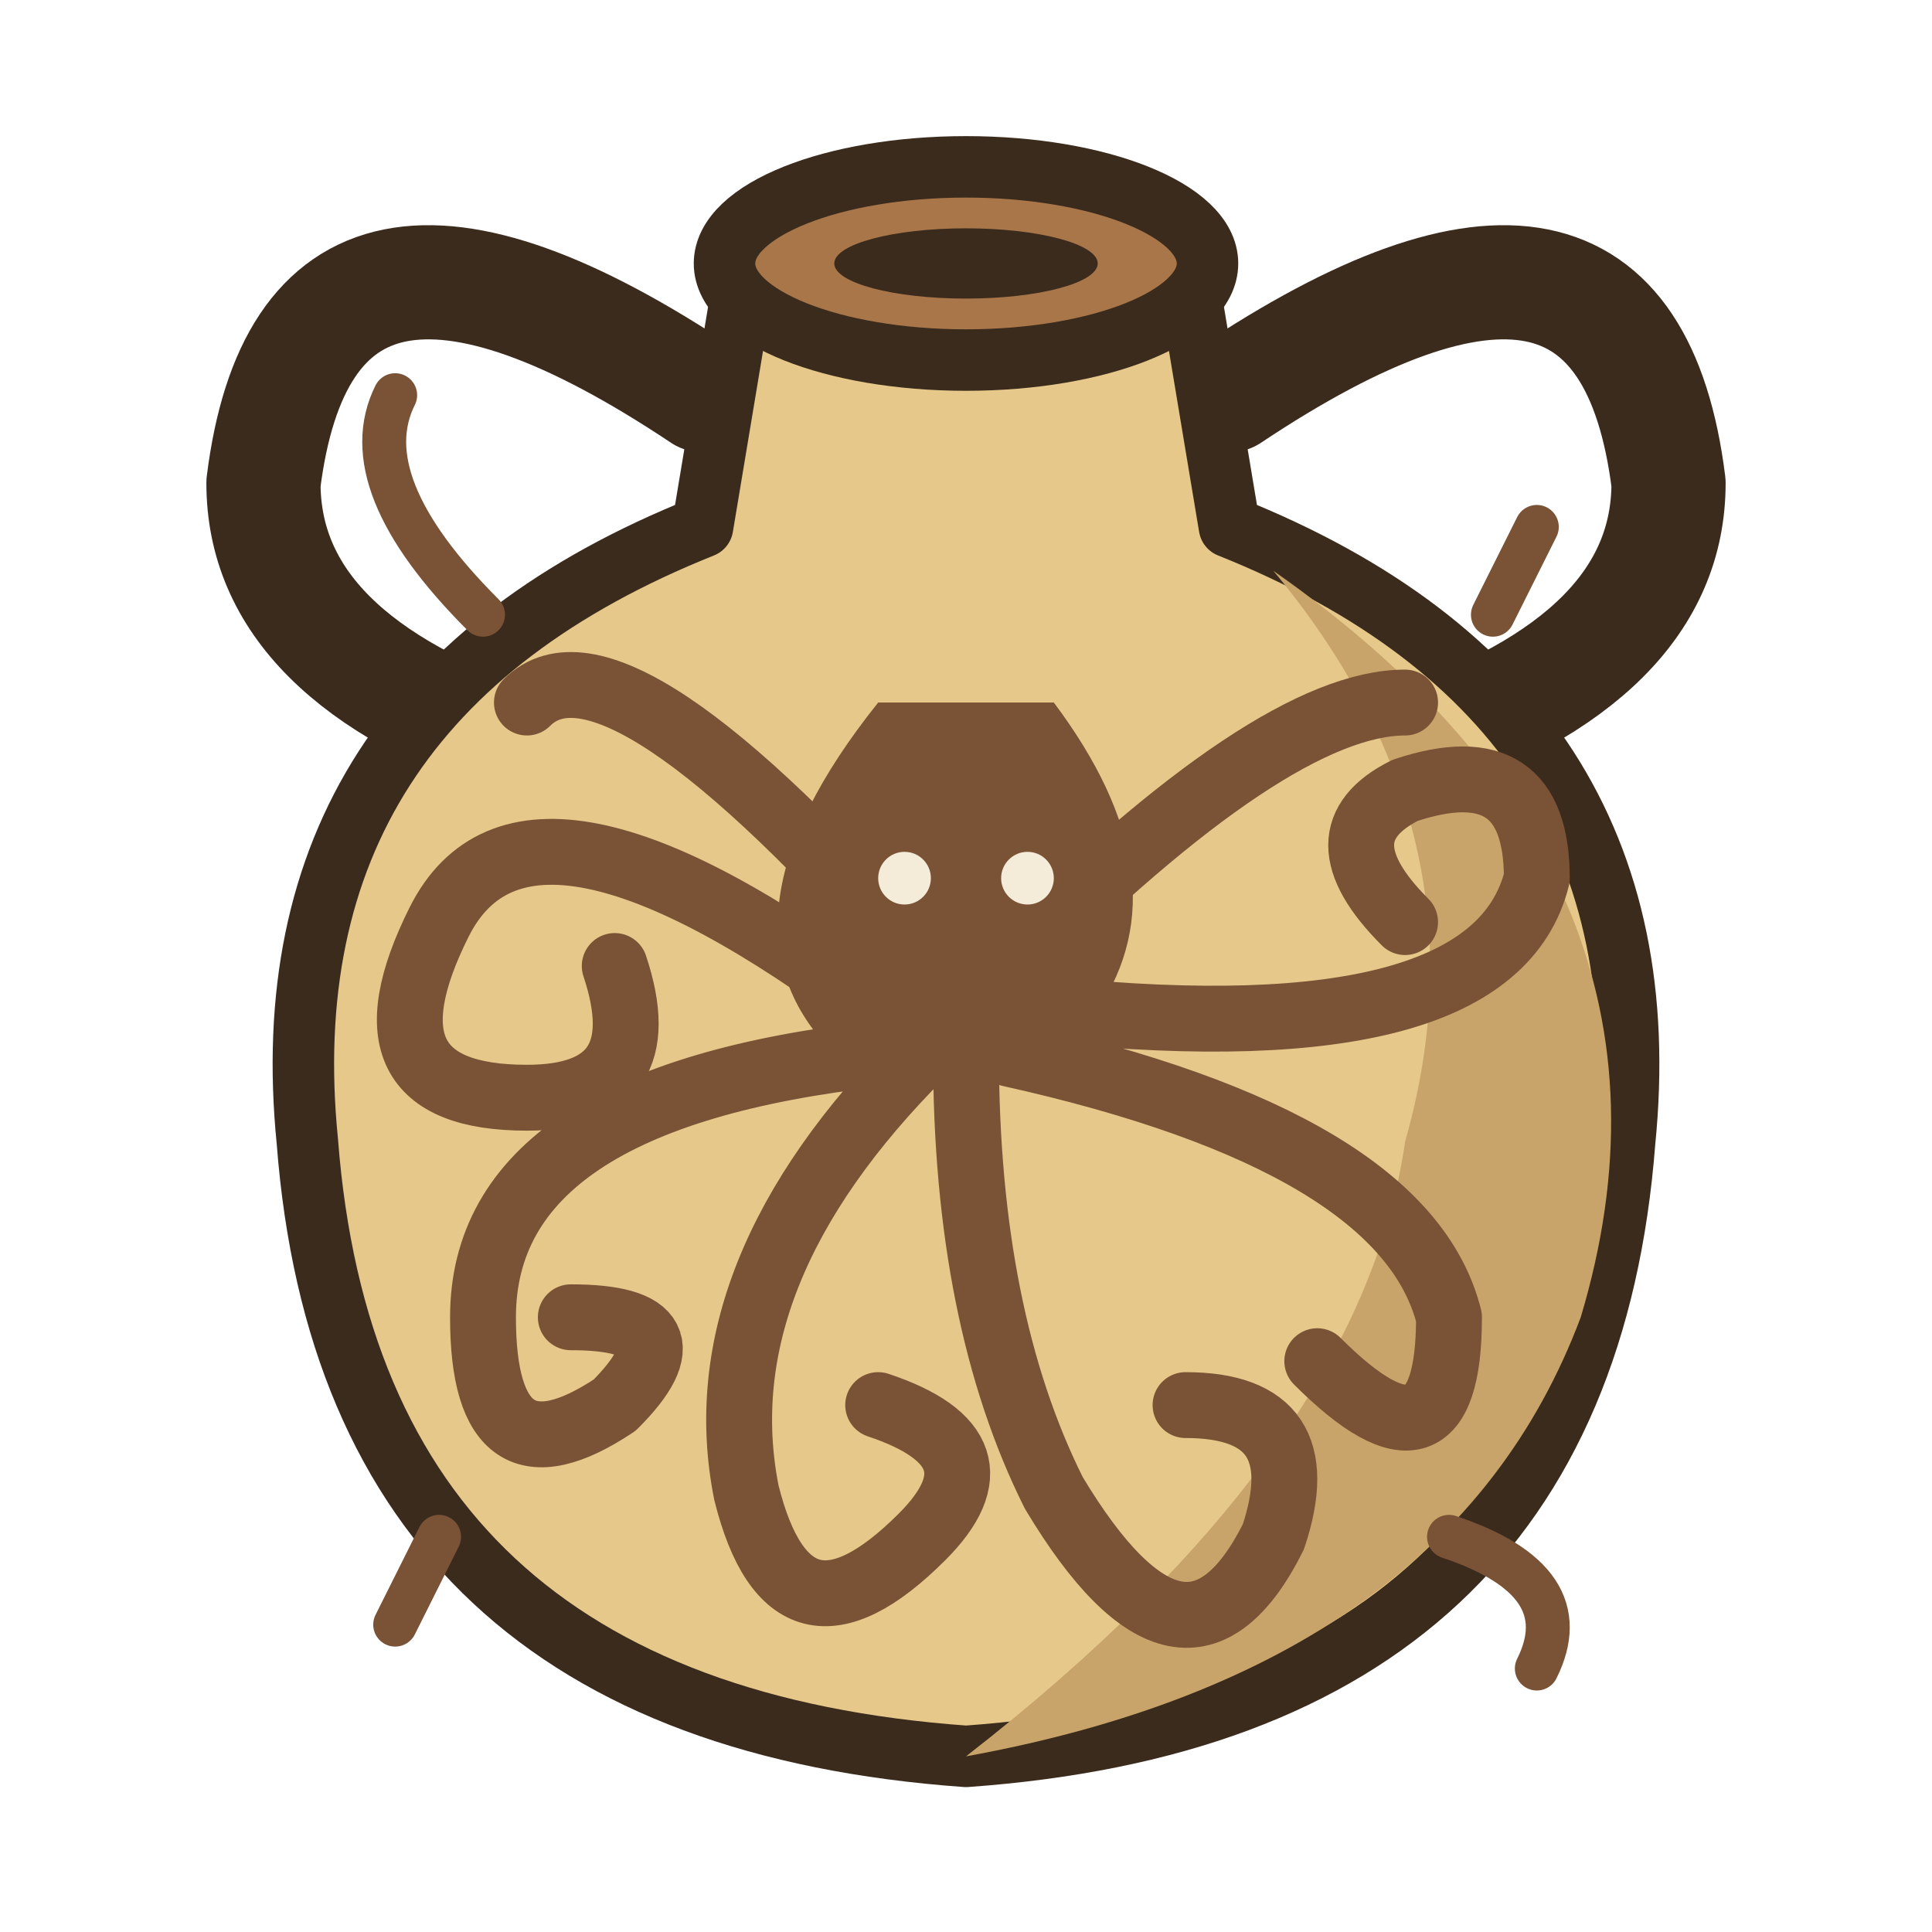
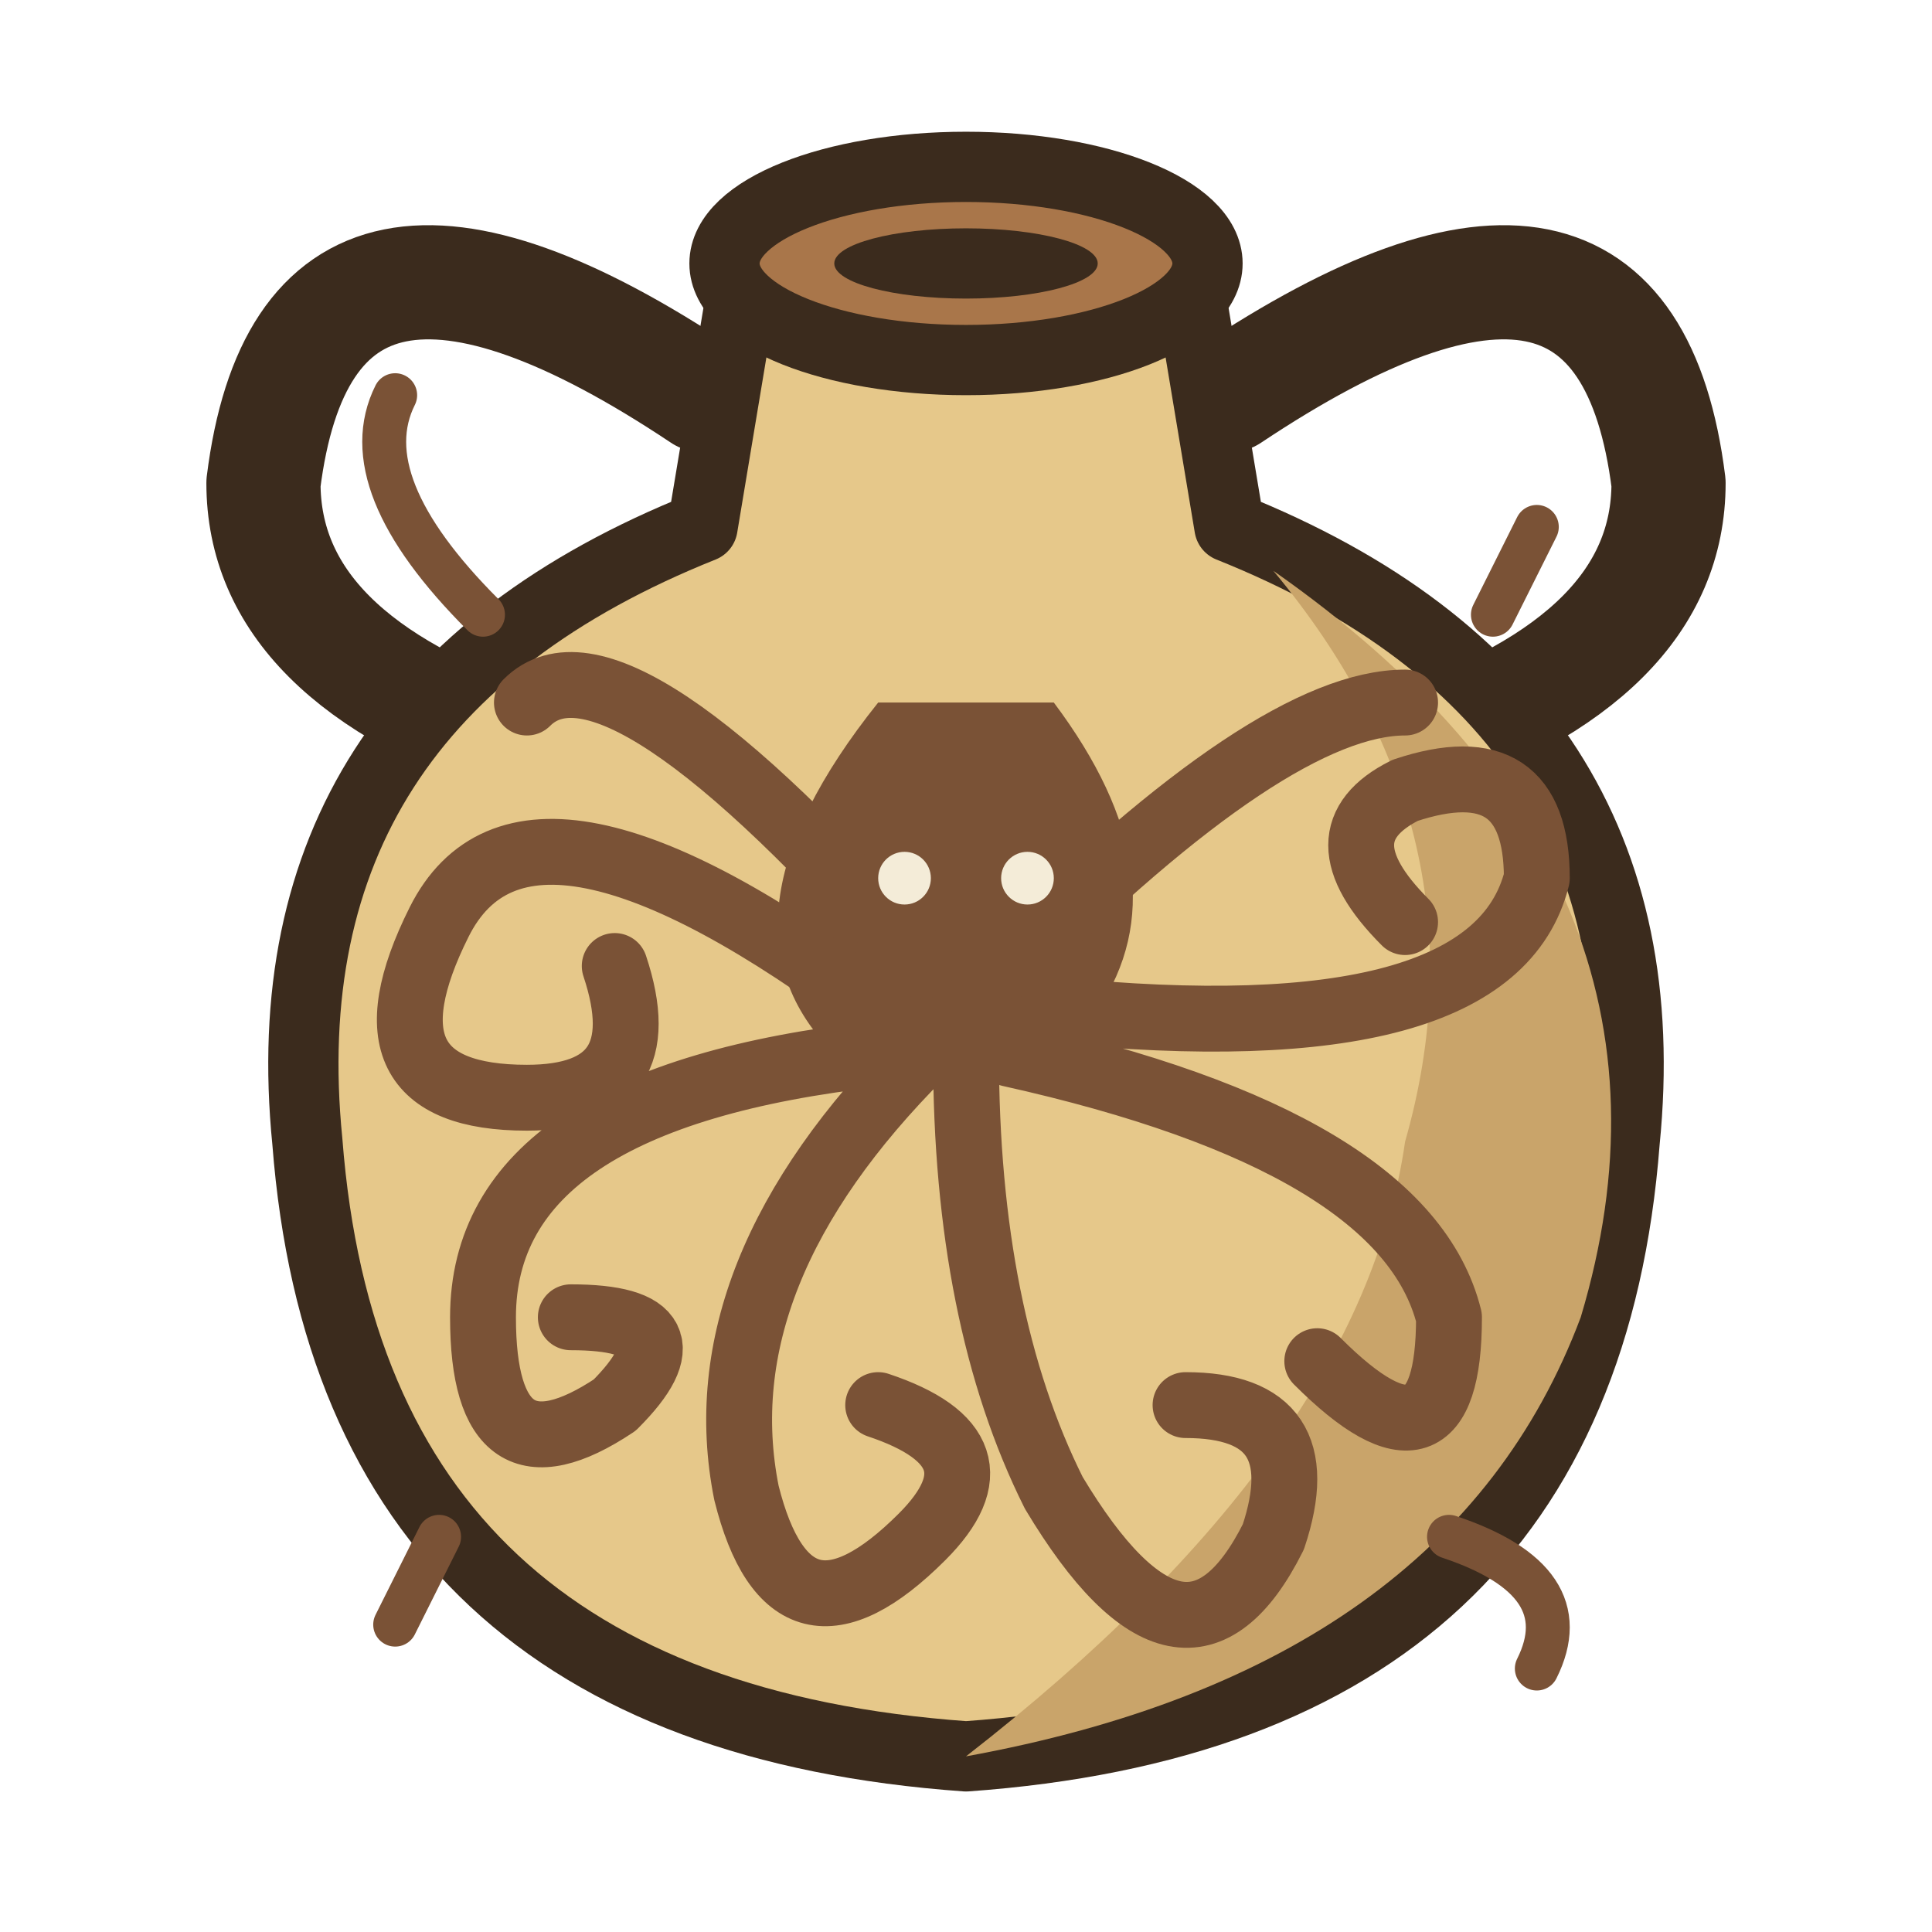
<svg xmlns="http://www.w3.org/2000/svg" width="44" height="44" viewBox="-22 -22 44 44">
-   <g stroke="#3b2b1d" stroke-width="1.4" stroke-linejoin="round" stroke-linecap="round">
+   <g stroke="#3b2b1d" stroke-width="0.9" stroke-linejoin="round" stroke-linecap="round">
    <path d="M-6 -13 Q-15 -19 -16 -11 Q-16 -7 -10 -5 M6 -13 Q15 -19 16 -11 Q16 -7 10 -5" fill="none" stroke-width="2.6" />
-     <path d="M-5 -16 L5 -16 L6 -10 Q16 -6 15 4 Q14 17 0 18 Q-14 17 -15 4 Q-16 -6 -6 -10Z" fill="#e6c88a" />
+     <path d="M-5 -16 L5 -16 L6 -10 Q16 -6 15 4 Q14 17 0 18 Q-14 17 -15 4 Q-16 -6 -6 -10Z" fill="#e6c88a" stroke-width="1.6" />
    <path d="M7 -9 Q17 -2 14 8 Q11 16 0 18 Q9 11 10 4 Q12 -3 7 -9Z" fill="#c9a46a" stroke="none" />
-     <ellipse cy="-16" rx="5.5" ry="2.2" fill="#a9764a" />
+     <ellipse cy="-16" rx="5.5" ry="2.2" fill="#a9764a" stroke-width="1.6" />
    <ellipse cy="-16" rx="3" ry=".8" fill="#3b2b1d" stroke="none" />
    <path d="M-2 -6 Q-6 -1 -3 2 Q0 4 3 1 Q5 -2 2 -6Z" fill="#7a5236" stroke="none" />
    <g fill="none" stroke="#7a5236" stroke-width="1.5">
      <path d="M-2 1 Q-10 -5 -12 -1 Q-14 3 -10 3 Q-7 3 -8 0 M-2 2 Q-11 3 -11 8 Q-11 12 -8 10 Q-6 8 -9 8 M-1 2 Q-6 7 -5 12 Q-4 16 -1 13 Q1 11 -2 10 M0 2 Q0 8 2 12 Q5 17 7 13 Q8 10 5 10 M1 2 Q10 4 11 8 Q11 12 8 9 M2 1 Q12 2 13 -2 Q13 -5 10 -4 Q8 -3 10 -1 M1 0 Q7 -6 10 -6 M-1 0 Q-8 -8 -10 -6" />
    </g>
    <circle cx="-1.4" cy="-2" r=".6" fill="#f4ecd8" stroke="none" />
    <circle cx="1.4" cy="-2" r=".6" fill="#f4ecd8" stroke="none" />
    <path d="M-12 13l-1 2 M12 -8l1 -2 M-11 -8q-3 -3-2 -5 M11 13q3 1 2 3" fill="none" stroke="#7a5236" stroke-width="1" />
  </g>
</svg>
